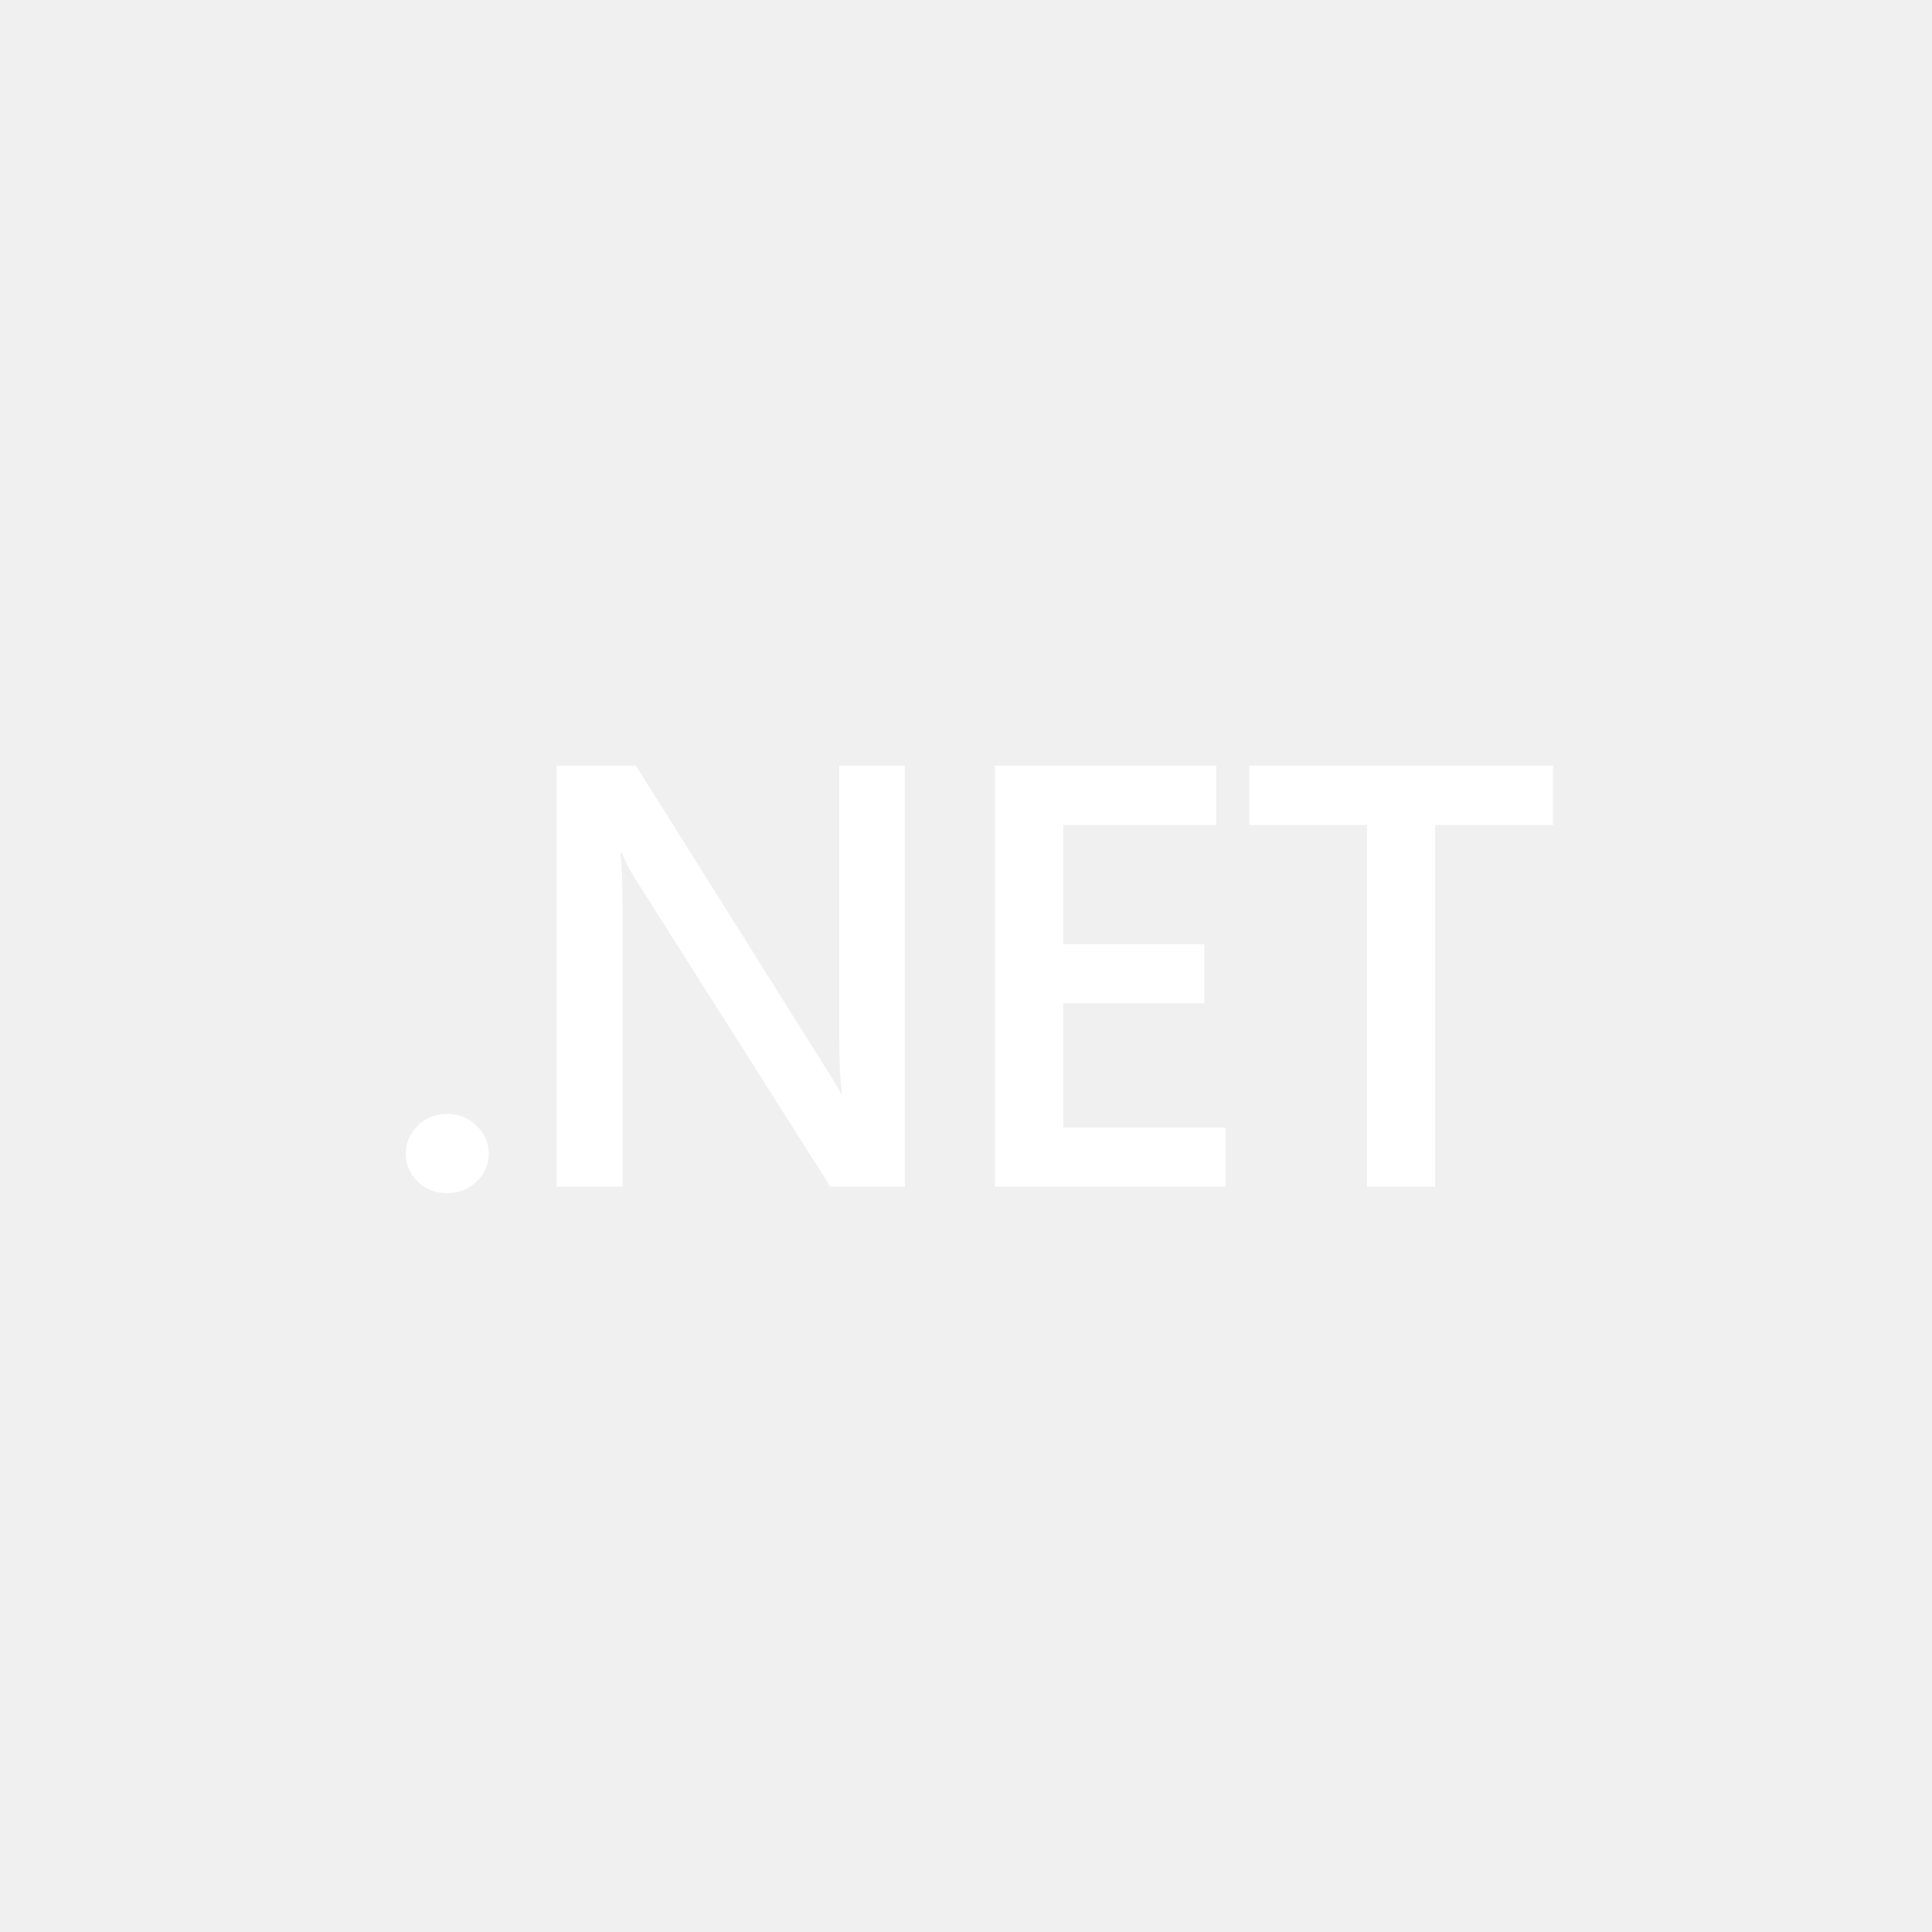
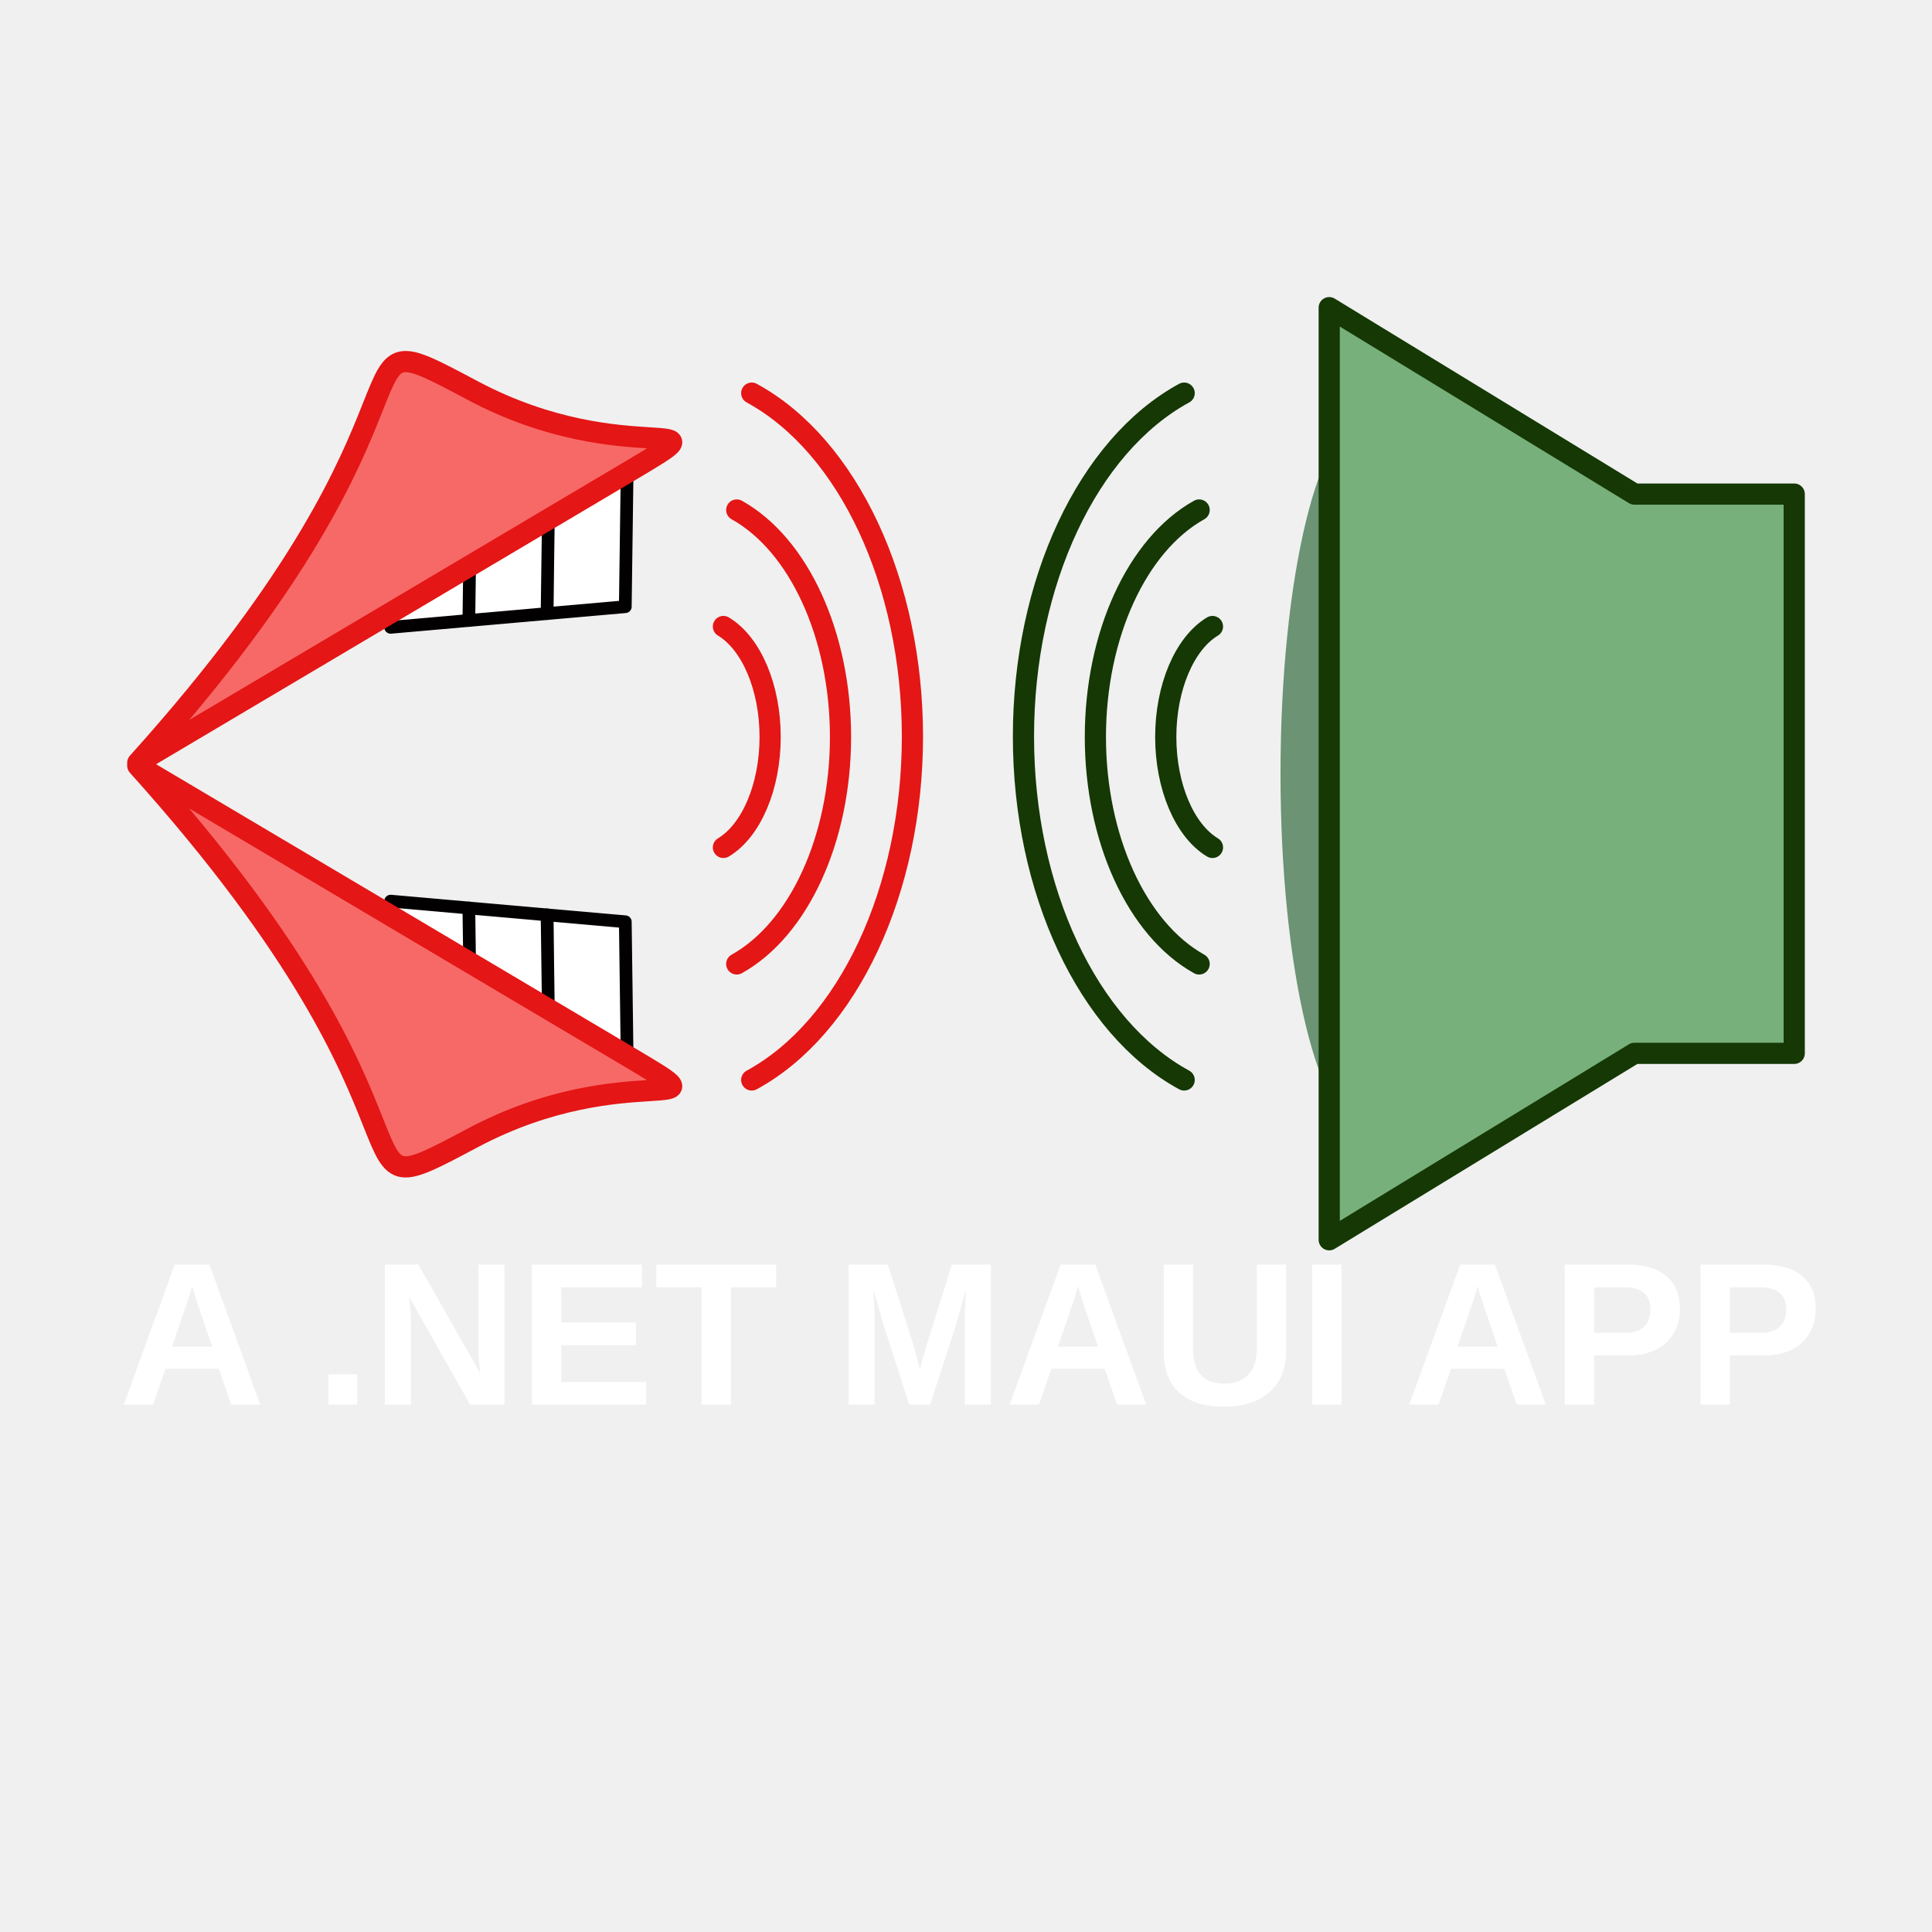
- <svg xmlns="http://www.w3.org/2000/svg" width="456" height="456" viewBox="0 0 456 456" version="1.1" xml:space="preserve" style="fill-rule:evenodd;clip-rule:evenodd;stroke-linejoin:round;stroke-miterlimit:2;">
-   <path d="m 105.5,281.609 c -2.703,0 -5.001,-0.9 -6.893,-2.702 -1.892,-1.848 -2.838,-4.042 -2.838,-6.582 0,-2.587 0.946,-4.804 2.838,-6.652 1.892,-1.848 4.19,-2.772 6.893,-2.772 2.748,0 5.068,0.924 6.96,2.772 1.937,1.848 2.906,4.064 2.906,6.652 0,2.54 -0.968,4.734 -2.906,6.582 -1.892,1.802 -4.212,2.702 -6.96,2.702 z" style="fill:#ffffff;fill-rule:nonzero;stroke-width:0.838" />
-   <path d="M 213.561,280.084 H 195.99 L 149.7,207.054 c -1.171,-1.848 -2.14,-3.765 -2.906,-5.751 h -0.406 c 0.361,2.125 0.541,6.675 0.541,13.65 v 65.132 h -15.543 v -99.36 h 18.719 l 44.737,71.298 c 1.892,2.957 3.109,4.989 3.649,6.098 h 0.27 c -0.45,-2.632 -0.676,-7.09 -0.676,-13.373 v -64.023 h 15.476 z" style="fill:#ffffff;fill-rule:nonzero;stroke-width:0.838" />
-   <path d="m 289.251,280.084 h -54.401 v -99.36 h 52.238 v 13.997 h -36.154 v 28.131 h 33.316 v 13.927 h -33.316 v 29.378 h 38.316 z" style="fill:#ffffff;fill-rule:nonzero;stroke-width:0.838" />
-   <path d="M 366.565,194.721 H 338.722 v 85.363 h -16.084 v -85.363 h -27.775 v -13.997 h 71.701 z" style="fill:#ffffff;fill-rule:nonzero;stroke-width:0.838" />
+ <svg xmlns="http://www.w3.org/2000/svg" width="456" height="456" viewBox="0 0 456 456" version="1.1" xml:space="preserve" style="fill-rule:evenodd;clip-rule:evenodd;stroke-linejoin:round;stroke-miterlimit:2;" id="svg258">
+   <defs id="defs262" />
+   <text xml:space="preserve" style="font-size:48.05px;clip-rule:evenodd;fill:#ff0000;fill-rule:evenodd;stroke-width:0.563;stroke-linejoin:round;stroke-miterlimit:2" x="28" y="331.534" id="text228-5">
+     <tspan id="tspan226-4" x="28" y="331.534" style="font-style:normal;font-variant:normal;font-weight:bold;font-stretch:normal;font-size:48.05px;font-family:Arial;-inkscape-font-specification:'Arial Bold';fill:#ffffff;stroke-width:0.563">A .NET MAUI APP</tspan>
+   </text>
+   <ellipse style="clip-rule:evenodd;fill:#6b9374;fill-opacity:1;fill-rule:evenodd;stroke:none;stroke-width:3.78;stroke-linejoin:round;stroke-miterlimit:2;stroke-opacity:1" id="path1094" cx="322.63" cy="182.616" rx="20.397" ry="84.084" />
+   <path style="clip-rule:evenodd;fill:#78b07b;fill-opacity:1;fill-rule:evenodd;stroke:#153805;stroke-width:5;stroke-linejoin:round;stroke-miterlimit:2;stroke-dasharray:none;stroke-opacity:1" d="M 423.482,248.616 V 116.616 H 385.762 L 313.728,72.616 V 292.616 l 72.034,-44 z" id="path1040" />
+   <path style="clip-rule:evenodd;fill:#ffffff;fill-opacity:1;fill-rule:evenodd;stroke:#020000;stroke-width:3;stroke-linecap:butt;stroke-linejoin:round;stroke-miterlimit:2;stroke-dasharray:none;stroke-opacity:1" d="m 129.123,122.91 v 21.909 l 18.463,-1.624 0.425,-31.645 z" id="path1269" />
+   <path style="clip-rule:evenodd;fill:#ffffff;fill-opacity:1;fill-rule:evenodd;stroke:#020000;stroke-width:3;stroke-linecap:butt;stroke-linejoin:round;stroke-miterlimit:2;stroke-dasharray:none;stroke-opacity:1" d="m 110.66,124.534 v 21.909 l 18.463,-1.624 0.425,-31.645 z" id="path1269-1" />
+   <path style="clip-rule:evenodd;fill:#ffffff;fill-opacity:1;fill-rule:evenodd;stroke:#020000;stroke-width:3;stroke-linecap:butt;stroke-linejoin:round;stroke-miterlimit:2;stroke-dasharray:none;stroke-opacity:1" d="m 92.198,126.158 v 21.909 l 18.463,-1.624 0.425,-31.645 z" id="path1269-1-2" />
+   <path style="clip-rule:evenodd;fill:#f76967;fill-opacity:1;fill-rule:evenodd;stroke:#e41616;stroke-width:5;stroke-linejoin:round;stroke-miterlimit:2;stroke-dasharray:none;stroke-opacity:1" d="m 111.594,92.188 c 36.417,19.362 62.431,3.937 36.417,19.362 L 32.517,180.034 C 111.594,92.188 75.177,72.825 111.594,92.188 Z" id="path1191" />
+   <path style="clip-rule:evenodd;fill:#ffffff;fill-opacity:1;fill-rule:evenodd;stroke:#020000;stroke-width:3;stroke-linecap:butt;stroke-linejoin:round;stroke-miterlimit:2;stroke-dasharray:none;stroke-opacity:1" d="m 129.123,237.842 v -21.909 l 18.463,1.624 0.425,31.645 z" id="path1269-9" />
+   <path style="clip-rule:evenodd;fill:#ffffff;fill-opacity:1;fill-rule:evenodd;stroke:#020000;stroke-width:3;stroke-linecap:butt;stroke-linejoin:round;stroke-miterlimit:2;stroke-dasharray:none;stroke-opacity:1" d="m 110.66,236.218 v -21.909 l 18.463,1.624 0.425,31.645 z" id="path1269-1-8" />
+   <path style="clip-rule:evenodd;fill:#ffffff;fill-opacity:1;fill-rule:evenodd;stroke:#020000;stroke-width:3;stroke-linecap:butt;stroke-linejoin:round;stroke-miterlimit:2;stroke-dasharray:none;stroke-opacity:1" d="M 92.198,234.594 V 212.686 l 18.463,1.624 0.425,31.645 z" id="path1269-1-2-2" />
+   <path style="clip-rule:evenodd;fill:#f76967;fill-opacity:1;fill-rule:evenodd;stroke:#e41616;stroke-width:5;stroke-linejoin:round;stroke-miterlimit:2;stroke-dasharray:none;stroke-opacity:1" d="m 111.594,268.565 c 36.417,-19.362 62.431,-3.937 36.417,-19.362 L 32.517,180.718 c 79.076,87.847 42.66,107.209 79.076,87.847 z" id="path1191-5" />
+   <path style="clip-rule:evenodd;fill:none;fill-opacity:1;fill-rule:evenodd;stroke:#e41616;stroke-width:5;stroke-linecap:round;stroke-linejoin:round;stroke-miterlimit:2;stroke-dasharray:none;stroke-opacity:1" id="path1532" d="m 170.746,147.872 a 16.757,27.744 0 0 1 11.026,26.071 16.757,27.744 0 0 1 -11.026,26.071" />
+   <path style="clip-rule:evenodd;fill:none;fill-opacity:1;fill-rule:evenodd;stroke:#e41616;stroke-width:5;stroke-linecap:round;stroke-linejoin:round;stroke-miterlimit:2;stroke-dasharray:none;stroke-opacity:1" id="path1532-8" d="m 173.89,120.372 a 37.223,57.009 0 0 1 24.492,53.571 37.223,57.009 0 0 1 -24.492,53.571" />
+   <path style="clip-rule:evenodd;fill:none;fill-opacity:1;fill-rule:evenodd;stroke:#e41616;stroke-width:5;stroke-linecap:round;stroke-linejoin:round;stroke-miterlimit:2;stroke-dasharray:none;stroke-opacity:1" id="path1532-8-0" d="m 177.427,92.789 a 57.646,86.256 0 0 1 37.93,81.054 57.646,86.256 0 0 1 -37.93,81.054" />
+   <path style="clip-rule:evenodd;fill:none;fill-opacity:1;fill-rule:evenodd;stroke:#153805;stroke-width:5;stroke-linecap:round;stroke-linejoin:round;stroke-miterlimit:2;stroke-dasharray:none;stroke-opacity:1" id="path1532-6" d="m -286.172,147.872 a 16.757,27.744 0 0 1 11.026,26.071 16.757,27.744 0 0 1 -11.026,26.071" transform="scale(-1,1)" />
+   <path style="clip-rule:evenodd;fill:none;fill-opacity:1;fill-rule:evenodd;stroke:#153805;stroke-width:5;stroke-linecap:round;stroke-linejoin:round;stroke-miterlimit:2;stroke-dasharray:none;stroke-opacity:1" id="path1532-8-5" d="m -283.028,120.372 a 37.223,57.009 0 0 1 24.492,53.571 37.223,57.009 0 0 1 -24.492,53.571" transform="scale(-1,1)" />
+   <path style="clip-rule:evenodd;fill:none;fill-opacity:1;fill-rule:evenodd;stroke:#153805;stroke-width:5;stroke-linecap:round;stroke-linejoin:round;stroke-miterlimit:2;stroke-dasharray:none;stroke-opacity:1" id="path1532-8-0-2" d="m -279.491,92.789 a 57.646,86.256 0 0 1 37.93,81.054 57.646,86.256 0 0 1 -37.93,81.054" transform="scale(-1,1)" />
</svg>
